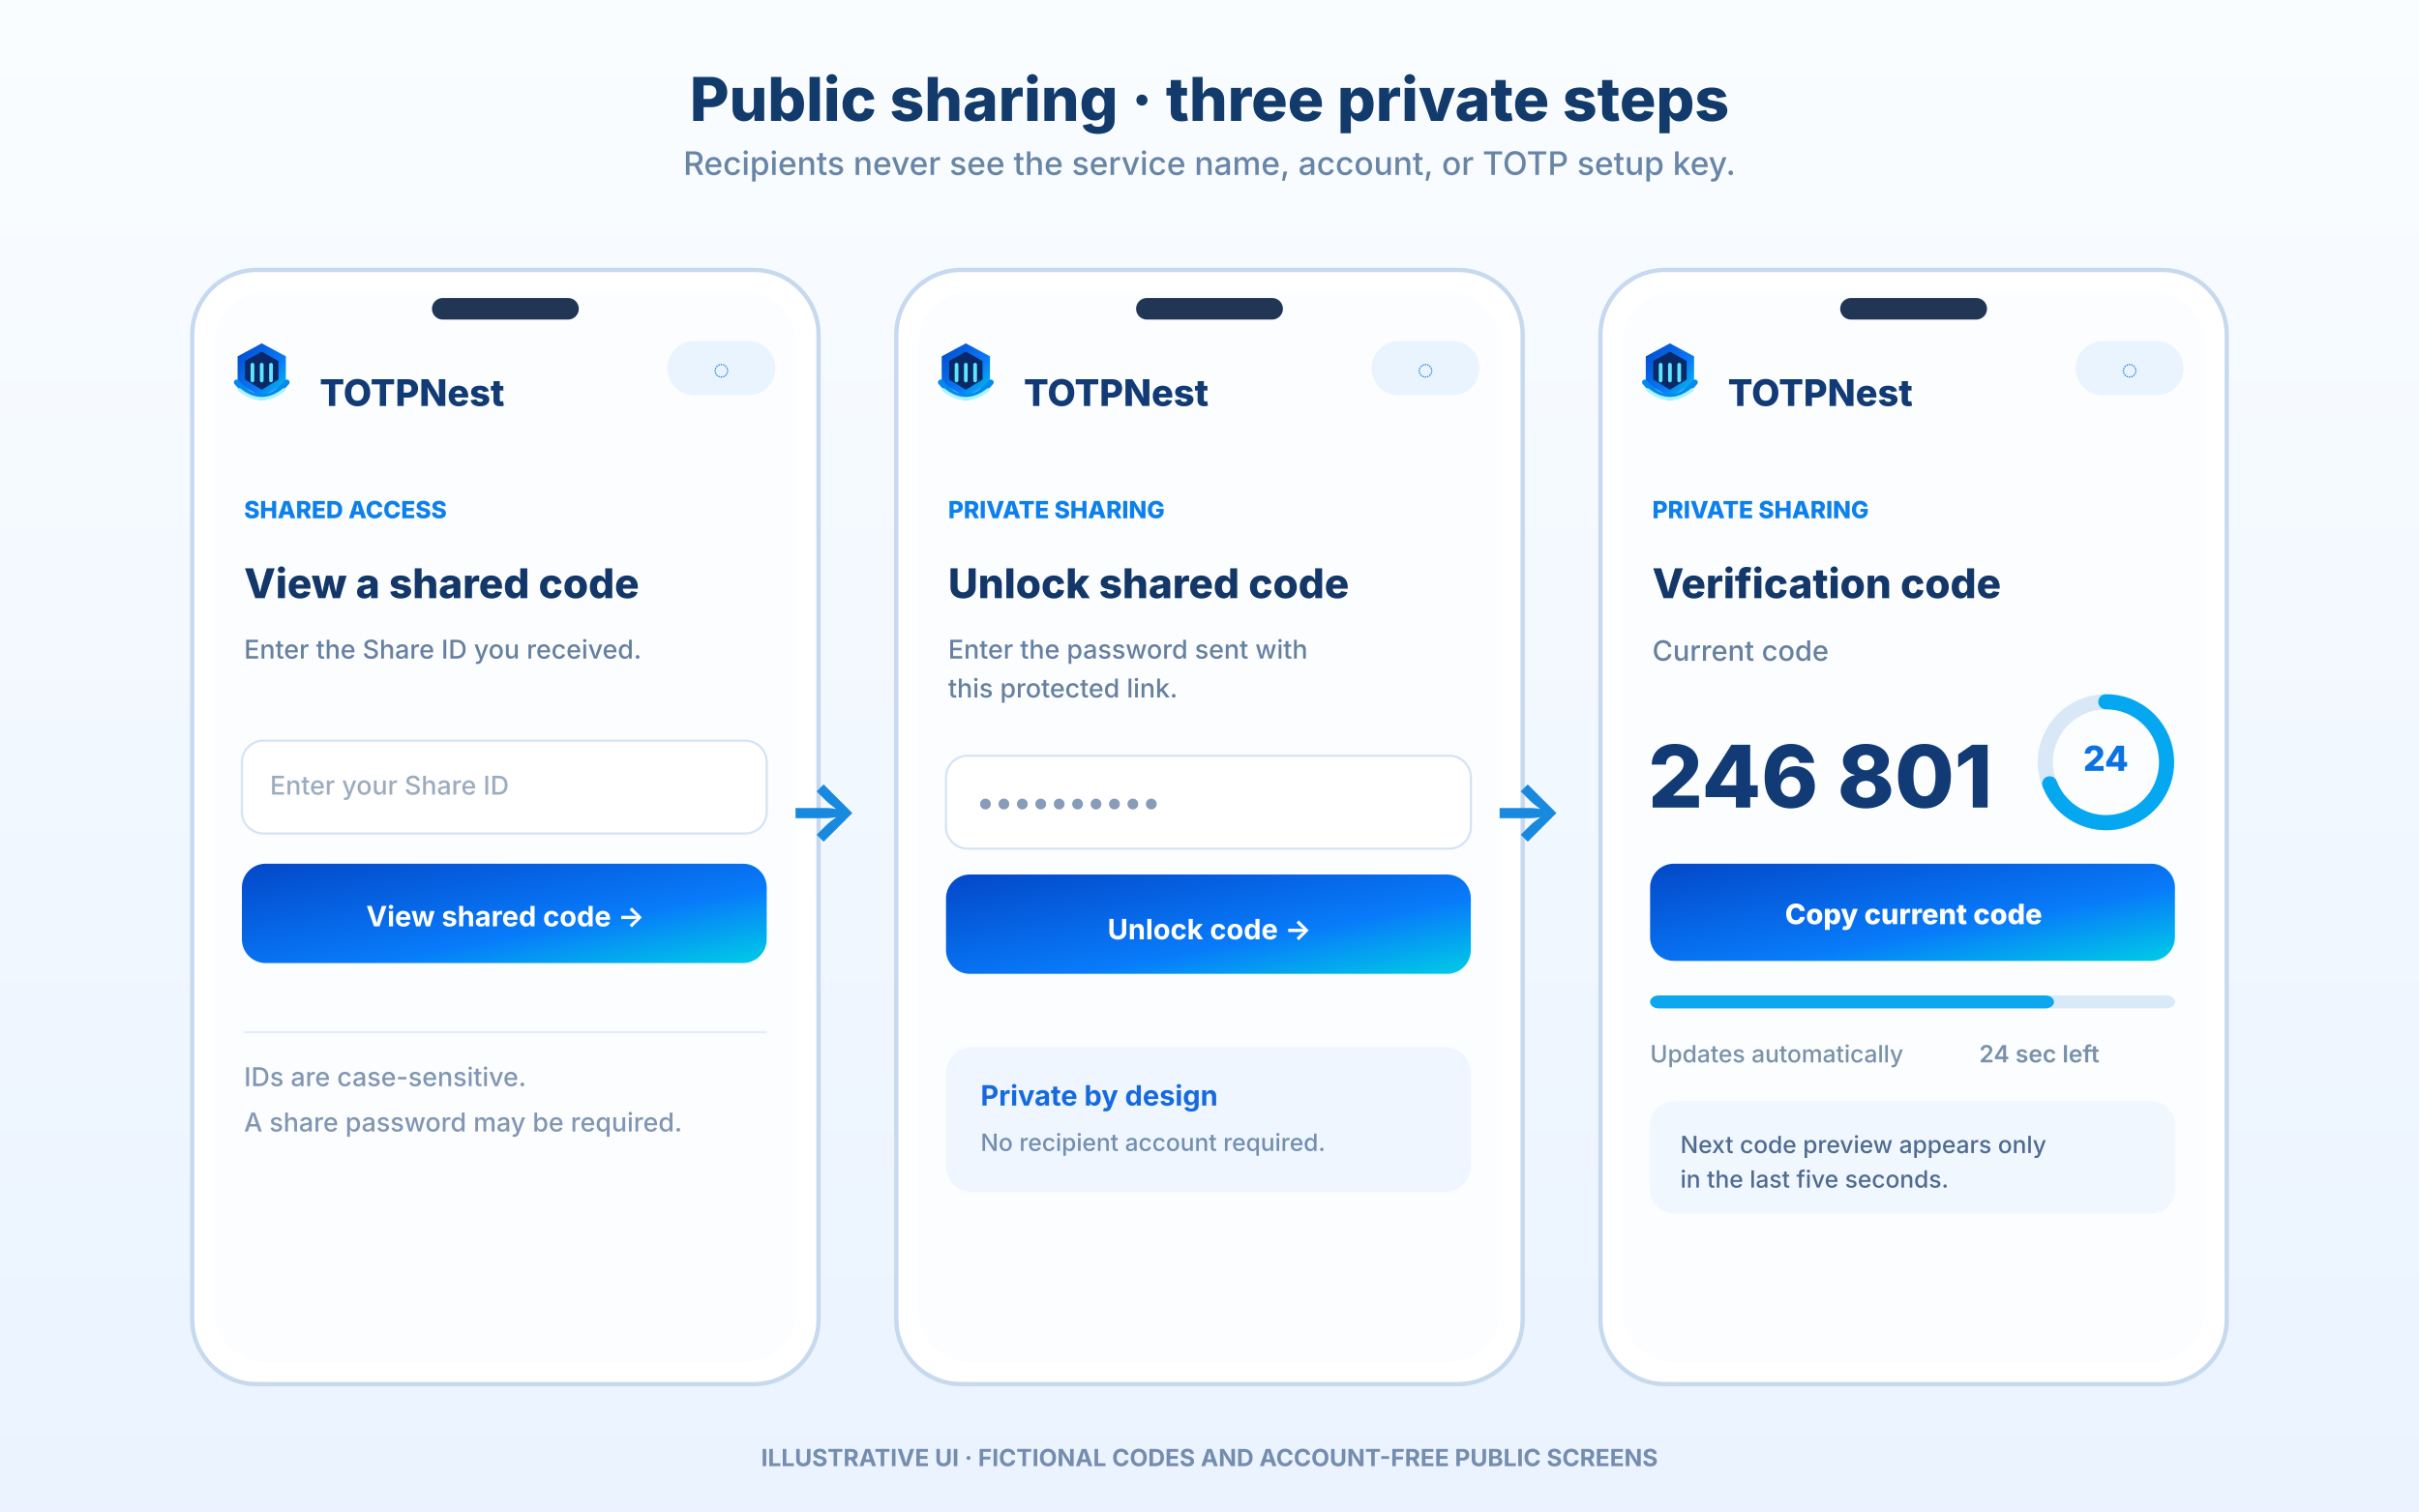
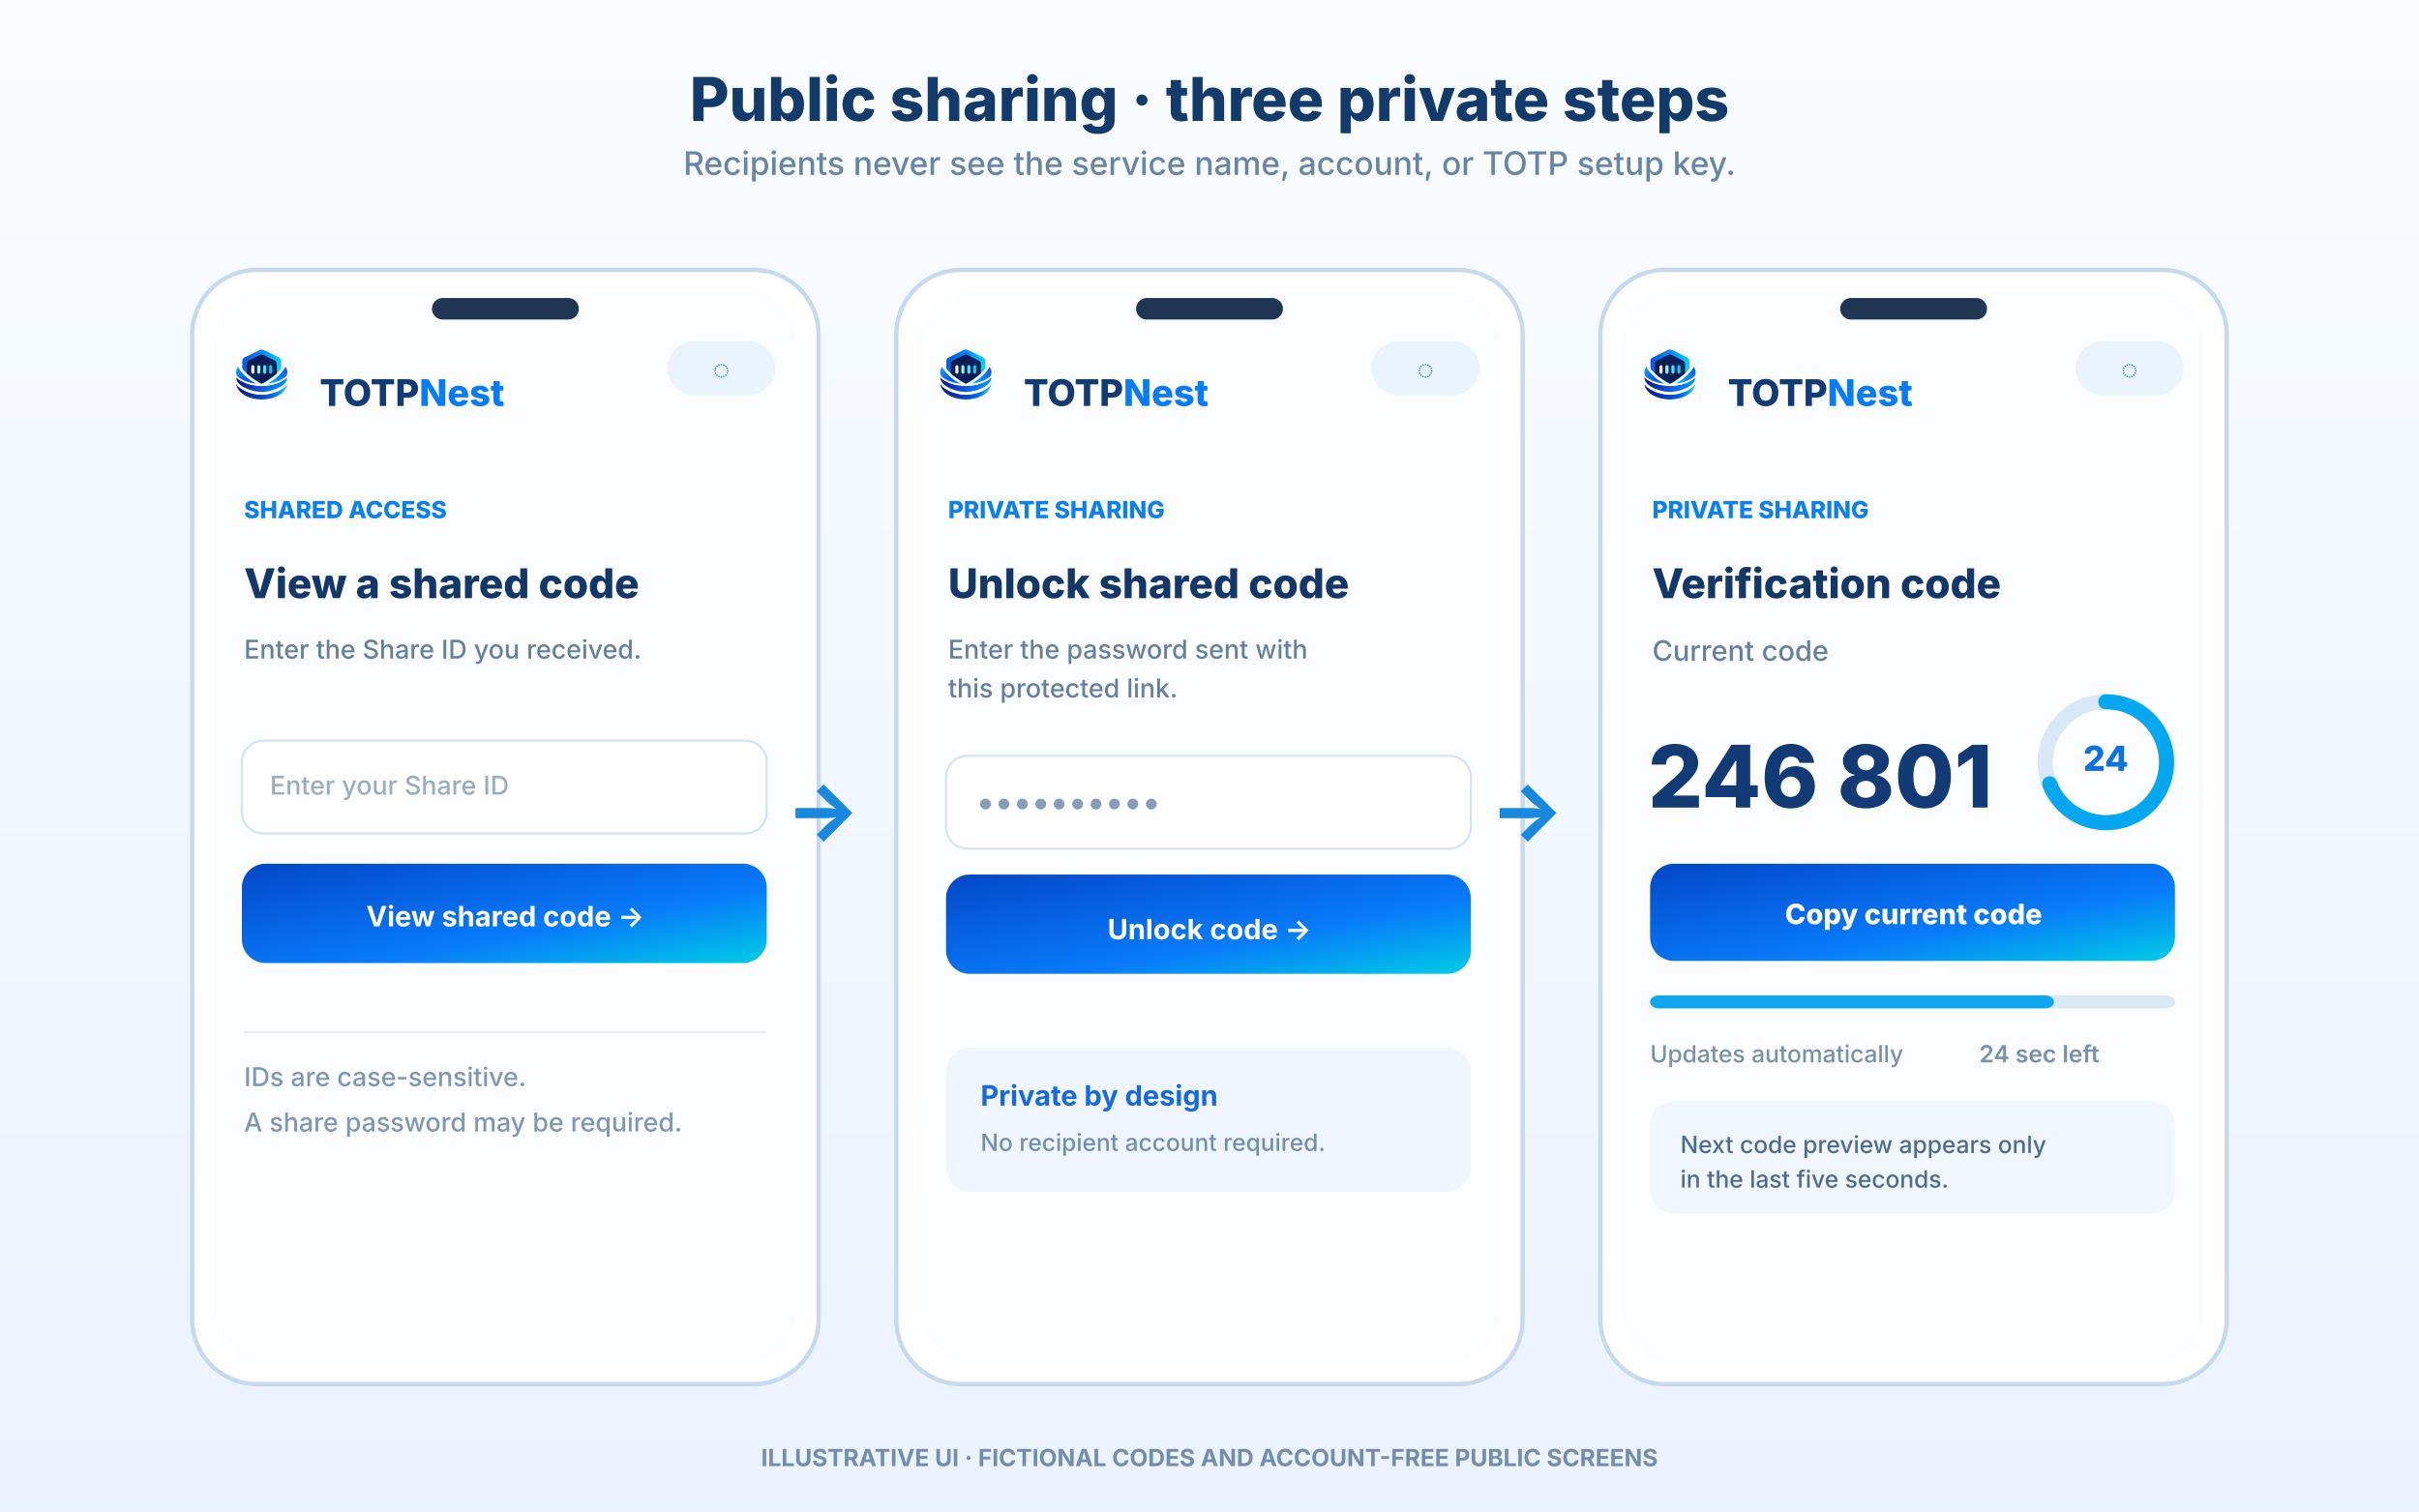
<svg xmlns="http://www.w3.org/2000/svg" width="1120" height="700" viewBox="0 0 1120 700" role="img">
  <defs>
    <linearGradient id="blue" x1="0" y1="0" x2="1" y2="1">
      <stop stop-color="#0348C8" />
      <stop offset=".62" stop-color="#087BFA" />
      <stop offset="1" stop-color="#00CCE6" />
    </linearGradient>
    <linearGradient id="navy" x1="0" y1="0" x2="1" y2="1">
      <stop stop-color="#082461" />
      <stop offset="1" stop-color="#0357AB" />
    </linearGradient>
    <linearGradient id="sky" x1="0" y1="0" x2="0" y2="1">
      <stop stop-color="#FAFDFF" />
      <stop offset="1" stop-color="#EAF3FF" />
    </linearGradient>
    <filter id="shadow" x="-20%" y="-30%" width="150%" height="170%">
      <feDropShadow dx="0" dy="5" stdDeviation="9" flood-color="#1B5091" flood-opacity=".08" />
    </filter>
+     <linearGradient id="shieldRim" x1="484" y1="195" x2="946" y2="348" gradientUnits="userSpaceOnUse">
+       <stop stop-color="#064ED8" />
+       <stop offset=".46" stop-color="#058DFC" />
+       <stop offset=".96" stop-color="#08D8EB" />
+     </linearGradient>
+     <linearGradient id="shieldCore" x1="552" y1="207" x2="820" y2="536" gradientUnits="userSpaceOnUse">
+       <stop stop-color="#071844" />
+       <stop offset=".58" stop-color="#0D2362" />
+       <stop offset="1" stop-color="#060F35" />
+     </linearGradient>
+     <linearGradient id="codeBars" x1="583" y1="363" x2="827" y2="365" gradientUnits="userSpaceOnUse">
+       <stop stop-color="#FFFFFF" />
+       <stop offset=".2" stop-color="#D8FAFF" />
+       <stop offset=".48" stop-color="#6DF3FF" />
+       <stop offset=".75" stop-color="#23E0FA" />
+       <stop offset="1" stop-color="#01BEEC" />
+     </linearGradient>
+     <linearGradient id="wingLeft" x1="409" y1="375" x2="658" y2="525" gradientUnits="userSpaceOnUse">
+       <stop stop-color="#149FFE" />
+       <stop offset=".50" stop-color="#0759E5" />
+       <stop offset="1" stop-color="#0671F2" />
+     </linearGradient>
+     <linearGradient id="wingRight" x1="1000" y1="363" x2="762" y2="530" gradientUnits="userSpaceOnUse">
+       <stop stop-color="#0757E4" />
+       <stop offset=".48" stop-color="#097EFF" />
+       <stop offset="1" stop-color="#0DC9F3" />
+     </linearGradient>
+     <linearGradient id="ribbonMid" x1="421" y1="552" x2="999" y2="535" gradientUnits="userSpaceOnUse">
+       <stop stop-color="#082B92" />
+       <stop offset=".38" stop-color="#155EEF" />
+       <stop offset=".73" stop-color="#0A58DF" />
+       <stop offset="1" stop-color="#10D6EC" />
+     </linearGradient>
+     <linearGradient id="ribbonLow" x1="417" y1="622" x2="970" y2="645" gradientUnits="userSpaceOnUse">
+       <stop stop-color="#041C77" />
+       <stop offset=".43" stop-color="#0B3DBC" />
+       <stop offset=".76" stop-color="#0668E9" />
+       <stop offset="1" stop-color="#19C8EB" />
+     </linearGradient>
+     <linearGradient id="ribbonAccent" x1="455" y1="551" x2="888" y2="642" gradientUnits="userSpaceOnUse">
+       <stop stop-color="#061C83" />
+       <stop offset=".55" stop-color="#1058E9" />
+       <stop offset="1" stop-color="#0589F6" />
+     </linearGradient>
+     <symbol id="totpnest-brand-symbol" viewBox="392 125 624 612">
+       <path fill="url(#shieldRim)" d="M704 147 C692 147 682 152 668 159 L518 232 C496 242 486 256 486 275 L486 361 C539 429 626 493 704 538 C782 493 869 429 922 361 L922 275 C922 256 912 242 890 232 L740 159 C726 152 716 147 704 147Z" />
+       <path fill="url(#shieldCore)" d="M704 202 C697 202 690 205 676 212 L555 272 C542 279 536 292 536 306 L536 414 C585 455 640 494 704 529 C768 494 823 455 872 414 L872 306 C872 292 866 279 853 272 L732 212 C718 205 711 202 704 202Z" />
+       <g fill="url(#codeBars)">
+         <rect x="587" y="322" width="34" height="96" rx="17" />
+         <rect x="654" y="322" width="34" height="96" rx="17" />
+         <rect x="721" y="322" width="34" height="96" rx="17" />
+         <rect x="788" y="322" width="34" height="96" rx="17" />
+       </g>
+       <path fill="url(#ribbonLow)" d="M418 535 C472 596 579 646 704 652 C829 646 936 596 990 535 C973 634 858 703 704 707 C550 703 435 634 418 535Z" />
+       <path fill="url(#ribbonAccent)" d="M417 454 C481 520 581 552 704 556 C827 552 927 520 991 454 C989 502 957 541 908 567 C857 595 792 619 704 622 C616 619 551 595 500 567 C451 541 419 502 417 454Z" />
+       <path fill="url(#wingLeft)" d="M442 333 C430 349 417 377 417 399 C417 461 467 502 596 529 L656 529 C565 488 484 409 442 333Z" />
+       <path fill="url(#wingRight)" d="M966 333 C978 349 991 377 991 399 C991 461 941 502 812 529 L752 529 C843 488 924 409 966 333Z" />
+       <path d="M440 327 C497 429 599 507 704 544 C809 507 911 429 968 327" fill="none" stroke="#FFFFFF" stroke-width="20" stroke-linecap="round" stroke-linejoin="round" />
+       <path d="M417 449 C489 512 586 540 704 546 C822 540 919 512 991 449" fill="none" stroke="#FFFFFF" stroke-width="18" stroke-linecap="round" />
+       <path d="M438 549 C508 610 600 643 704 645 C808 643 900 610 970 549" fill="none" stroke="#FFFFFF" stroke-width="17" stroke-linecap="round" />
+     </symbol>
  </defs>
  <rect x="0" y="0" width="1120" height="700" rx="0" fill="url(#sky)" />
  <text x="560" y="56" font-family="Inter,Arial,Helvetica,sans-serif" font-size="28" fill="#123B6C" font-weight="800" text-anchor="middle">Public sharing · three private steps</text>
  <text x="560" y="81" font-family="Inter,Arial,Helvetica,sans-serif" font-size="15" fill="#6885A6" font-weight="500" text-anchor="middle">Recipients never see the service name, account, or TOTP setup key.</text>
  <rect x="89" y="125" width="290" height="516" rx="30" fill="#FFFFFF" stroke="#C6D9EE" stroke-width="2" />
  <rect x="99" y="135" width="270" height="496" rx="25" fill="#FBFDFF" />
  <rect x="200" y="138" width="68" height="10" rx="5" fill="#203654" />
-   <path d="M121.18 159 L132.36 165.02 L132.36 177.49 L121.18 183.94 L110 177.49 L110 165.02Z" fill="url(#blue)" />
-   <path d="M121.18 162.87 L128.92 167.17 L128.92 175.77 L121.18 180.5 L113.44 175.77 L113.44 167.17Z" fill="#082965" />
-   <path d="M 116.88 168.89 v 7.31" fill="none" stroke="#60E5FF" stroke-width="1.72" stroke-linecap="round" stroke-linejoin="round" />
-   <path d="M 121.18 168.89 v 7.31" fill="none" stroke="#60E5FF" stroke-width="1.72" stroke-linecap="round" stroke-linejoin="round" />
-   <path d="M 125.48 168.89 v 7.31" fill="none" stroke="#60E5FF" stroke-width="1.72" stroke-linecap="round" stroke-linejoin="round" />
-   <path d="M 109.57 177.06 Q 121.18 190.82 132.79 177.06" fill="none" stroke="#0589EA" stroke-width="2.58" stroke-linecap="round" stroke-linejoin="round" />
-   <path d="M 110.86 180.5 Q 121.18 188.67 131.5 180.5" fill="none" stroke="#A8F5FF" stroke-width="1.505" stroke-linecap="round" stroke-linejoin="round" />
-   <text x="148" y="188" font-family="Inter,Arial,Helvetica,sans-serif" font-size="17" fill="#123A75" font-weight="780" text-anchor="start">TOTPNest</text>
+   <use href="#totpnest-brand-symbol" x="108.28" y="158.14" width="25.8" height="30.96" aria-hidden="true" />
+   <text x="148" y="188" font-family="Inter,Arial,Helvetica,sans-serif" font-size="17" fill="#123A75" font-weight="780" text-anchor="start">TOTP<tspan fill="#087BFA">Nest</tspan>
+   </text>
  <rect x="309" y="158" width="50" height="25" rx="12.5" fill="#E9F4FF" />
  <text x="334" y="175.5" font-family="Inter,Arial,Helvetica,sans-serif" font-size="13" fill="#1371E7" font-weight="700" text-anchor="middle">◌</text>
  <text x="113" y="240" font-family="Inter,Arial,Helvetica,sans-serif" font-size="11" fill="#0D80EB" font-weight="800" text-anchor="start">SHARED ACCESS</text>
  <text x="113" y="277" font-family="Inter,Arial,Helvetica,sans-serif" font-size="19" fill="#133768" font-weight="800" text-anchor="start">View a shared code</text>
  <text x="113" y="305" font-family="Inter,Arial,Helvetica,sans-serif" font-size="12" fill="#66809F" font-weight="500" text-anchor="start">Enter the Share ID you received.</text>
  <rect x="112" y="343" width="243" height="43" rx="10" fill="#FFFFFF" stroke="#D4E3F5" stroke-width="1" />
  <text x="125" y="368" font-family="Inter,Arial,Helvetica,sans-serif" font-size="12" fill="#9CACBF" font-weight="500" text-anchor="start">Enter your Share ID</text>
  <rect x="112" y="400" width="243" height="46" rx="11" fill="url(#blue)" />
  <text x="234" y="429" font-family="Inter,Arial,Helvetica,sans-serif" font-size="13" fill="#FFFFFF" font-weight="750" text-anchor="middle">View shared code →</text>
  <line x1="113" y1="478" x2="355" y2="478" stroke="#E5EDF8" stroke-width="1" />
  <text x="113" y="503" font-family="Inter,Arial,Helvetica,sans-serif" font-size="12" fill="#8196B2" font-weight="500" text-anchor="start">IDs are case-sensitive.</text>
  <text x="113" y="524" font-family="Inter,Arial,Helvetica,sans-serif" font-size="12" fill="#8196B2" font-weight="500" text-anchor="start">A share password may be required.</text>
  <rect x="415" y="125" width="290" height="516" rx="30" fill="#FFFFFF" stroke="#C6D9EE" stroke-width="2" />
  <rect x="425" y="135" width="270" height="496" rx="25" fill="#FBFDFF" />
  <rect x="526" y="138" width="68" height="10" rx="5" fill="#203654" />
-   <path d="M447.18 159 L458.36 165.02 L458.36 177.49 L447.18 183.94 L436 177.49 L436 165.02Z" fill="url(#blue)" />
-   <path d="M447.18 162.87 L454.92 167.17 L454.92 175.77 L447.18 180.5 L439.44 175.77 L439.44 167.17Z" fill="#082965" />
-   <path d="M 442.88 168.89 v 7.31" fill="none" stroke="#60E5FF" stroke-width="1.72" stroke-linecap="round" stroke-linejoin="round" />
-   <path d="M 447.18 168.89 v 7.31" fill="none" stroke="#60E5FF" stroke-width="1.72" stroke-linecap="round" stroke-linejoin="round" />
-   <path d="M 451.48 168.89 v 7.31" fill="none" stroke="#60E5FF" stroke-width="1.72" stroke-linecap="round" stroke-linejoin="round" />
-   <path d="M 435.57 177.06 Q 447.18 190.82 458.79 177.06" fill="none" stroke="#0589EA" stroke-width="2.58" stroke-linecap="round" stroke-linejoin="round" />
-   <path d="M 436.86 180.5 Q 447.18 188.67 457.5 180.5" fill="none" stroke="#A8F5FF" stroke-width="1.505" stroke-linecap="round" stroke-linejoin="round" />
-   <text x="474" y="188" font-family="Inter,Arial,Helvetica,sans-serif" font-size="17" fill="#123A75" font-weight="780" text-anchor="start">TOTPNest</text>
+   <use href="#totpnest-brand-symbol" x="434.28" y="158.14" width="25.8" height="30.96" aria-hidden="true" />
+   <text x="474" y="188" font-family="Inter,Arial,Helvetica,sans-serif" font-size="17" fill="#123A75" font-weight="780" text-anchor="start">TOTP<tspan fill="#087BFA">Nest</tspan>
+   </text>
  <rect x="635" y="158" width="50" height="25" rx="12.5" fill="#E9F4FF" />
  <text x="660" y="175.5" font-family="Inter,Arial,Helvetica,sans-serif" font-size="13" fill="#1371E7" font-weight="700" text-anchor="middle">◌</text>
  <text x="439" y="240" font-family="Inter,Arial,Helvetica,sans-serif" font-size="11" fill="#0D80EB" font-weight="800" text-anchor="start">PRIVATE SHARING</text>
  <text x="439" y="277" font-family="Inter,Arial,Helvetica,sans-serif" font-size="19" fill="#133768" font-weight="800" text-anchor="start">Unlock shared code</text>
  <text x="439" y="305" font-family="Inter,Arial,Helvetica,sans-serif" font-size="12" fill="#66809F" font-weight="500" text-anchor="start">Enter the password sent with</text>
  <text x="439" y="323" font-family="Inter,Arial,Helvetica,sans-serif" font-size="12" fill="#66809F" font-weight="500" text-anchor="start">this protected link.</text>
  <rect x="438" y="350" width="243" height="43" rx="10" fill="#FFFFFF" stroke="#D4E3F5" stroke-width="1" />
  <text x="452" y="377" font-family="Inter,Arial,Helvetica,sans-serif" font-size="16" fill="#869CB8" font-weight="500" text-anchor="start">••••••••••</text>
  <rect x="438" y="405" width="243" height="46" rx="11" fill="url(#blue)" />
  <text x="560" y="435" font-family="Inter,Arial,Helvetica,sans-serif" font-size="13" fill="#FFFFFF" font-weight="750" text-anchor="middle">Unlock code →</text>
  <rect x="438" y="485" width="243" height="67" rx="12" fill="#EFF6FF" />
  <text x="454" y="512" font-family="Inter,Arial,Helvetica,sans-serif" font-size="13" fill="#176ADE" font-weight="750" text-anchor="start">Private by design</text>
  <text x="454" y="533" font-family="Inter,Arial,Helvetica,sans-serif" font-size="11" fill="#738EAF" font-weight="500" text-anchor="start">No recipient account required.</text>
  <rect x="741" y="125" width="290" height="516" rx="30" fill="#FFFFFF" stroke="#C6D9EE" stroke-width="2" />
  <rect x="751" y="135" width="270" height="496" rx="25" fill="#FBFDFF" />
  <rect x="852" y="138" width="68" height="10" rx="5" fill="#203654" />
-   <path d="M773.18 159 L784.36 165.02 L784.36 177.49 L773.18 183.94 L762 177.49 L762 165.02Z" fill="url(#blue)" />
-   <path d="M773.18 162.87 L780.92 167.17 L780.92 175.77 L773.18 180.5 L765.44 175.77 L765.44 167.17Z" fill="#082965" />
-   <path d="M 768.88 168.89 v 7.31" fill="none" stroke="#60E5FF" stroke-width="1.72" stroke-linecap="round" stroke-linejoin="round" />
-   <path d="M 773.18 168.89 v 7.31" fill="none" stroke="#60E5FF" stroke-width="1.72" stroke-linecap="round" stroke-linejoin="round" />
-   <path d="M 777.48 168.89 v 7.31" fill="none" stroke="#60E5FF" stroke-width="1.72" stroke-linecap="round" stroke-linejoin="round" />
-   <path d="M 761.57 177.06 Q 773.18 190.82 784.79 177.06" fill="none" stroke="#0589EA" stroke-width="2.58" stroke-linecap="round" stroke-linejoin="round" />
-   <path d="M 762.86 180.5 Q 773.18 188.67 783.5 180.5" fill="none" stroke="#A8F5FF" stroke-width="1.505" stroke-linecap="round" stroke-linejoin="round" />
-   <text x="800" y="188" font-family="Inter,Arial,Helvetica,sans-serif" font-size="17" fill="#123A75" font-weight="780" text-anchor="start">TOTPNest</text>
+   <use href="#totpnest-brand-symbol" x="760.28" y="158.14" width="25.8" height="30.96" aria-hidden="true" />
+   <text x="800" y="188" font-family="Inter,Arial,Helvetica,sans-serif" font-size="17" fill="#123A75" font-weight="780" text-anchor="start">TOTP<tspan fill="#087BFA">Nest</tspan>
+   </text>
  <rect x="961" y="158" width="50" height="25" rx="12.5" fill="#E9F4FF" />
  <text x="986" y="175.5" font-family="Inter,Arial,Helvetica,sans-serif" font-size="13" fill="#1371E7" font-weight="700" text-anchor="middle">◌</text>
  <text x="765" y="240" font-family="Inter,Arial,Helvetica,sans-serif" font-size="11" fill="#0D80EB" font-weight="800" text-anchor="start">PRIVATE SHARING</text>
  <text x="765" y="277" font-family="Inter,Arial,Helvetica,sans-serif" font-size="19" fill="#133768" font-weight="800" text-anchor="start">Verification code</text>
  <text x="765" y="306" font-family="Inter,Arial,Helvetica,sans-serif" font-size="13" fill="#66809F" font-weight="500" text-anchor="start">Current code</text>
  <text x="763" y="374" font-family="Inter,Arial,Helvetica,sans-serif" font-size="40" fill="#123B76" font-weight="810" text-anchor="start">246 801</text>
  <circle cx="975" cy="353" r="28" fill="none" stroke="#D8E8F6" stroke-width="7" />
  <path d="M 975 325 A 28 28 0 1 1 949 363" fill="none" stroke="#04A7F0" stroke-width="7" stroke-linecap="round" stroke-linejoin="round" />
  <text x="975" y="357" font-family="Inter,Arial,Helvetica,sans-serif" font-size="16" fill="#0B72E2" font-weight="780" text-anchor="middle">24</text>
  <rect x="764" y="400" width="243" height="45" rx="11" fill="url(#blue)" />
  <text x="886" y="428" font-family="Inter,Arial,Helvetica,sans-serif" font-size="13" fill="#FFFFFF" font-weight="770" text-anchor="middle">Copy current code</text>
  <rect x="764" y="461" width="243" height="6" rx="4" fill="#D8EAF7" />
  <rect x="764" y="461" width="187" height="6" rx="4" fill="#0CA7EE" />
  <text x="764" y="492" font-family="Inter,Arial,Helvetica,sans-serif" font-size="11" fill="#7991AA" font-weight="500" text-anchor="start">Updates automatically</text>
  <text x="972" y="492" font-family="Inter,Arial,Helvetica,sans-serif" font-size="11" fill="#7991AA" font-weight="600" text-anchor="end">24 sec left</text>
  <rect x="764" y="510" width="243" height="52" rx="11" fill="#F0F7FF" />
  <text x="778" y="534" font-family="Inter,Arial,Helvetica,sans-serif" font-size="11" fill="#506B90" font-weight="500" text-anchor="start">Next code preview appears only</text>
  <text x="778" y="550" font-family="Inter,Arial,Helvetica,sans-serif" font-size="11" fill="#506B90" font-weight="500" text-anchor="start">in the last five seconds.</text>
  <text x="381" y="388" font-family="Inter,Arial,Helvetica,sans-serif" font-size="36" fill="#1889DE" font-weight="780" text-anchor="middle">→</text>
  <text x="707" y="388" font-family="Inter,Arial,Helvetica,sans-serif" font-size="36" fill="#1889DE" font-weight="780" text-anchor="middle">→</text>
  <text x="560" y="679" font-family="Inter,Arial,Helvetica,sans-serif" font-size="11" fill="#748CAD" font-weight="720" text-anchor="middle">ILLUSTRATIVE UI · FICTIONAL CODES AND ACCOUNT-FREE PUBLIC SCREENS</text>
</svg>
